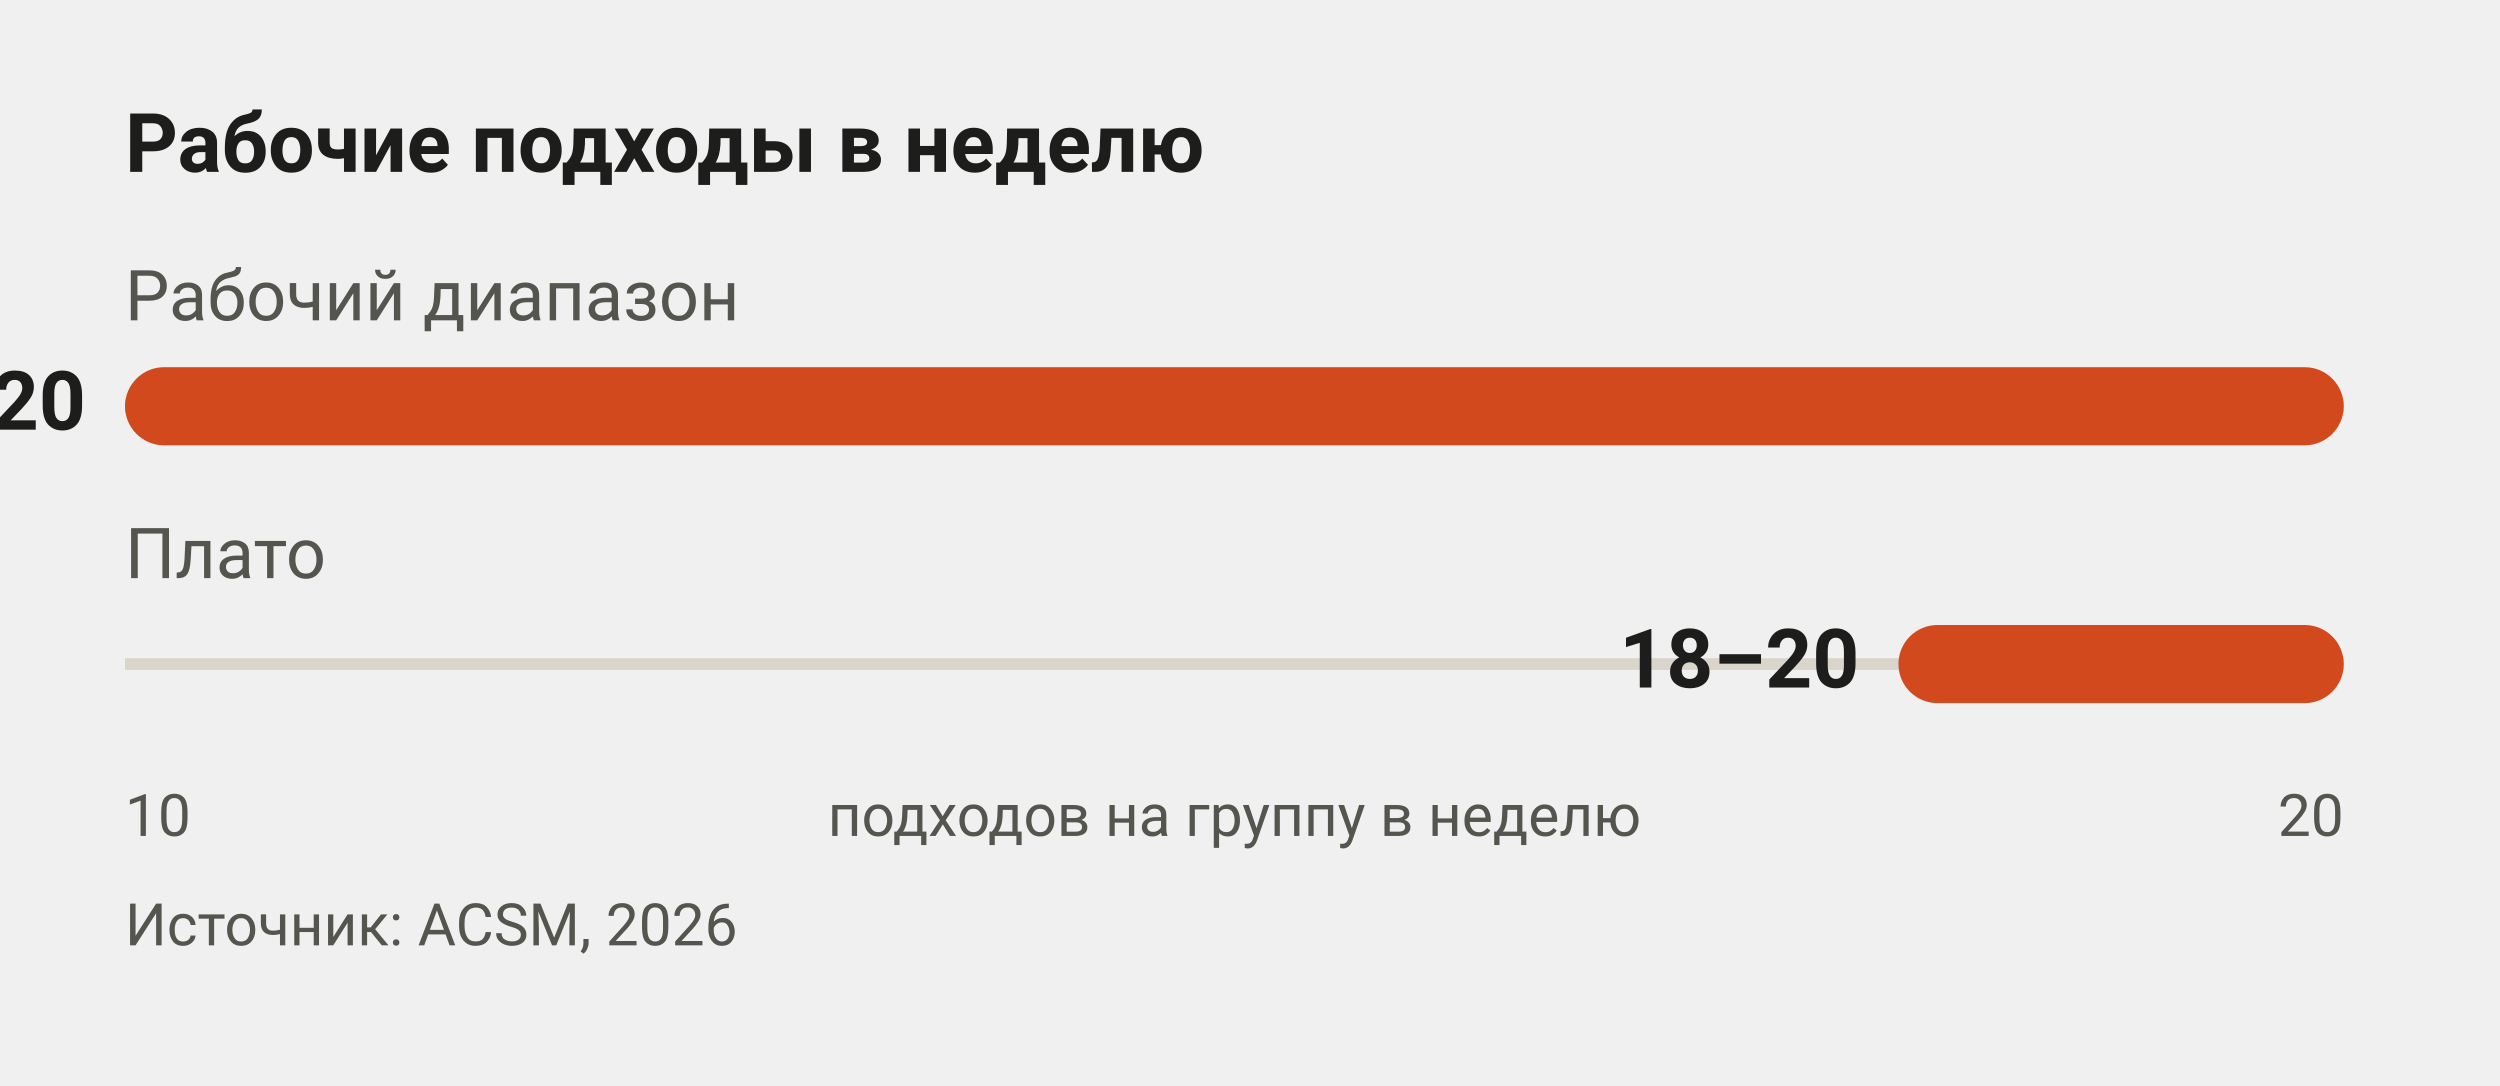
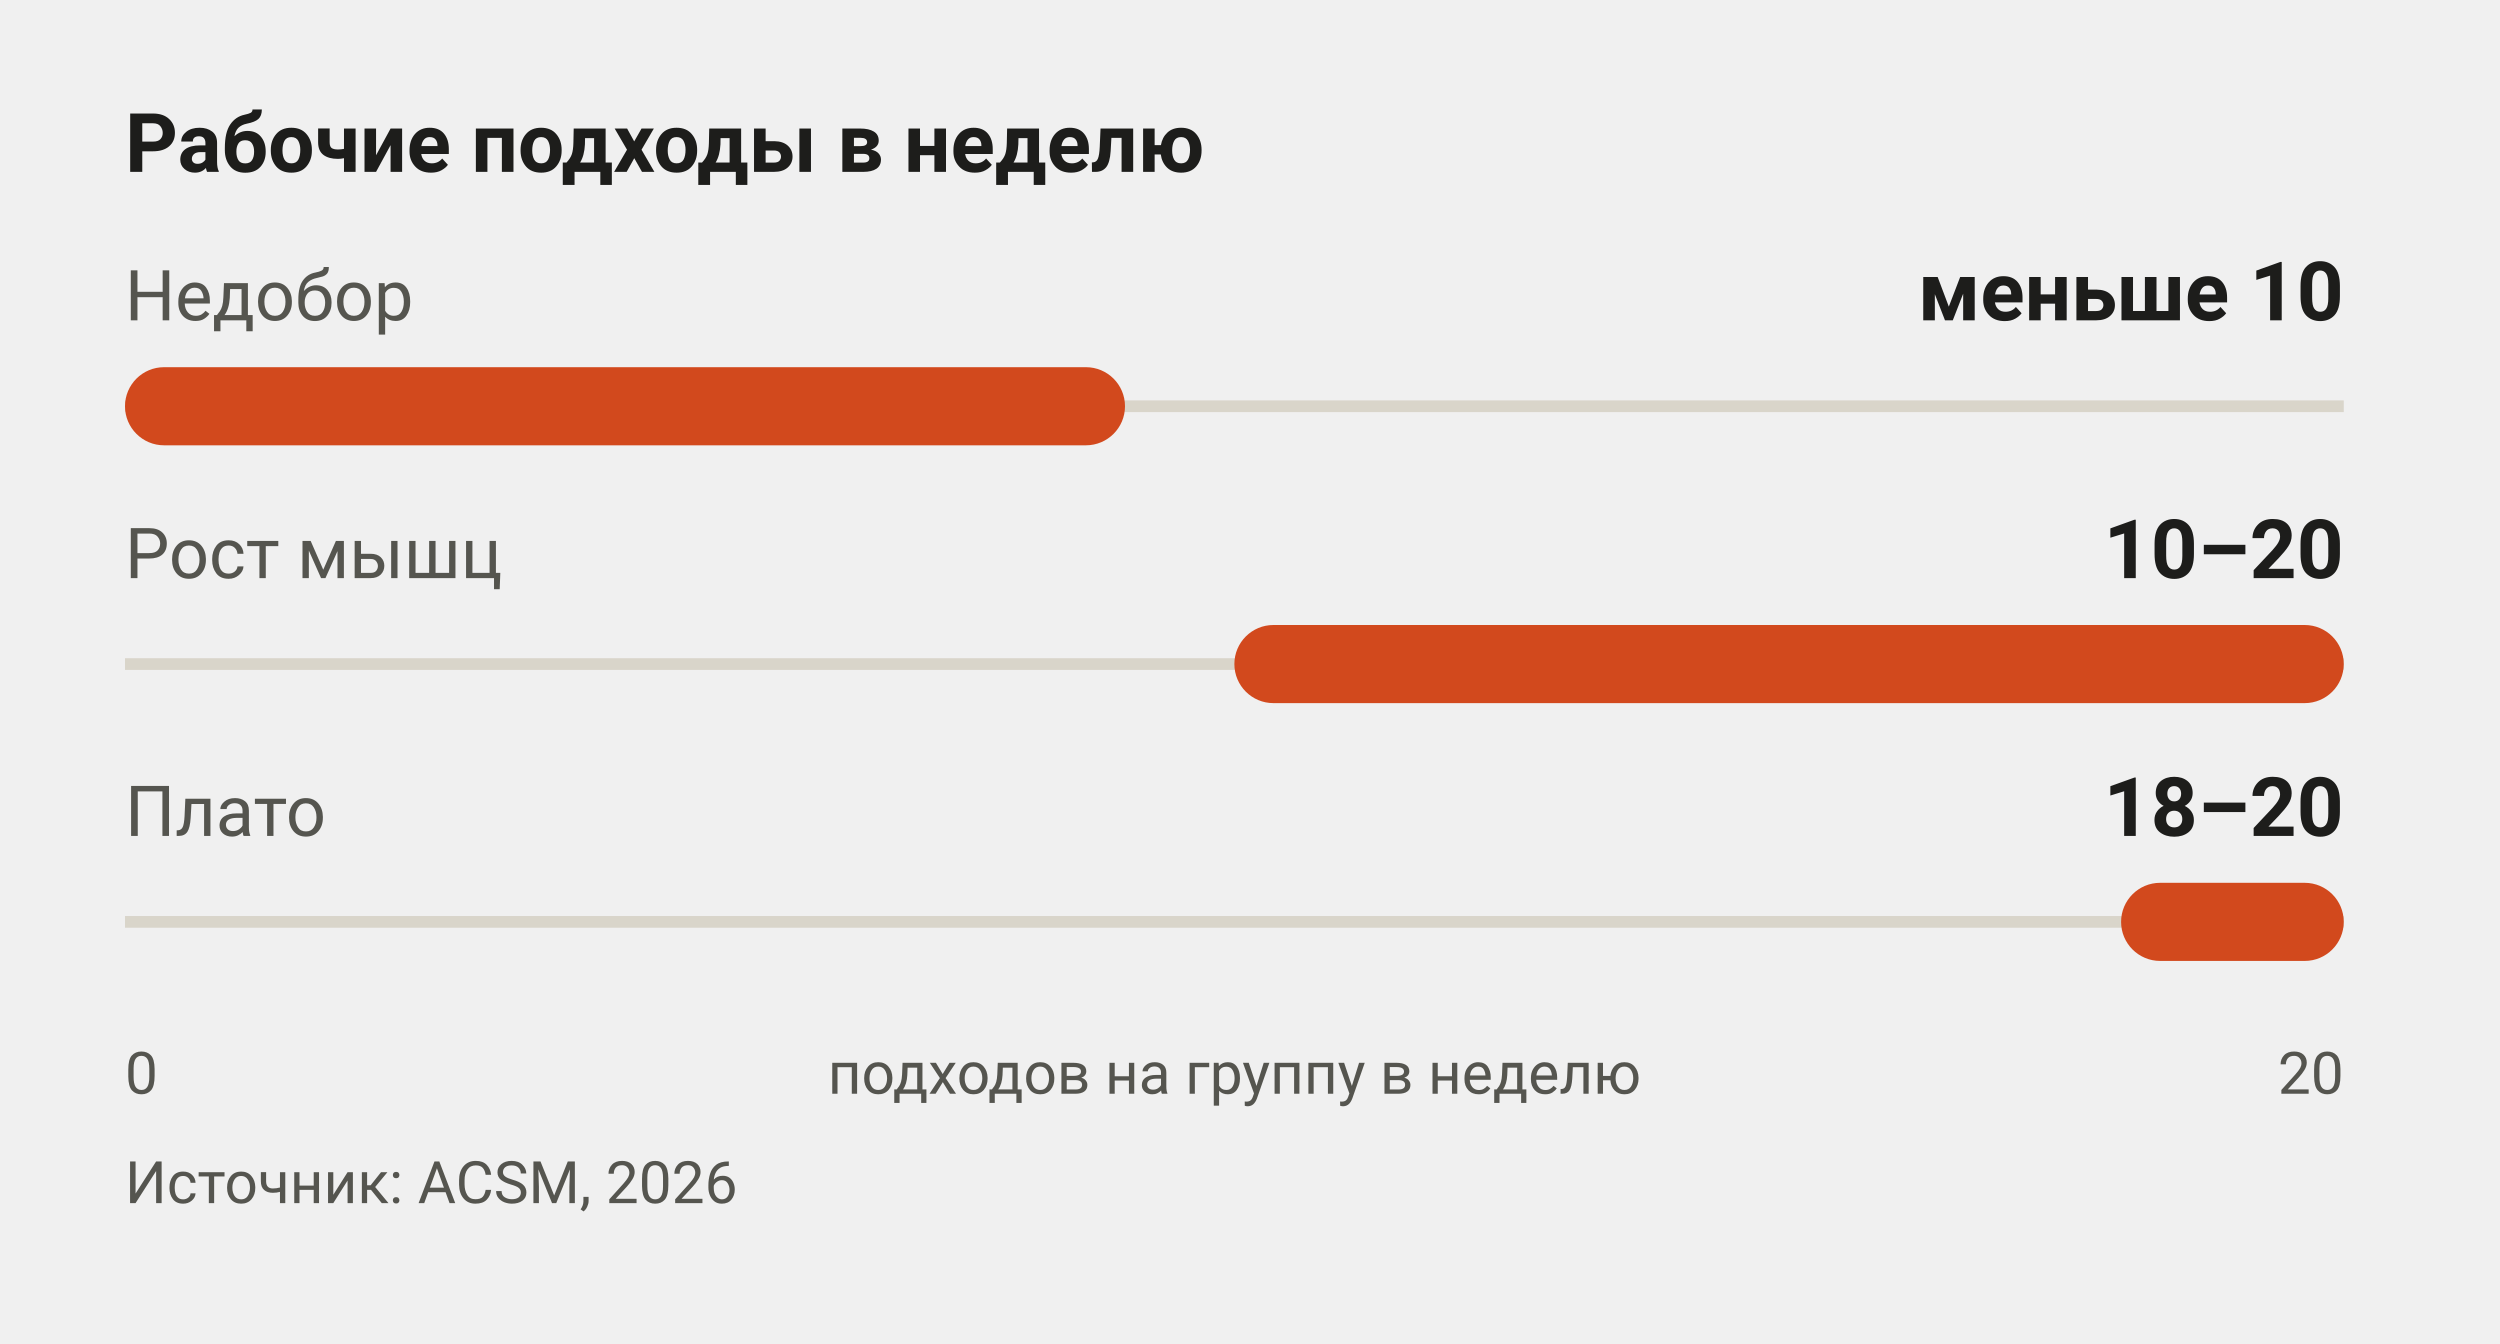
- <svg xmlns="http://www.w3.org/2000/svg" viewBox="0 0 640 278" role="img" aria-label="От 10 подходов рост усиливается, к 18–20 отдача выходит на плато.">
+ <svg xmlns="http://www.w3.org/2000/svg" viewBox="0 0 640 344" role="img" aria-label="Рабочие подходы в неделю">
  <style>
.bone{fill:#efe9dc;stroke:#7d776b;stroke-width:2;stroke-linejoin:round}
.joint{fill:#efe9dc;stroke:#7d776b;stroke-width:2}
.vert{fill:#e2dccd;stroke:#7d776b;stroke-width:1.2}
.m{fill:#c7867a;fill-opacity:.42;stroke:#a9665a;stroke-opacity:.55;stroke-width:1}
.on{fill:#d2491d;fill-opacity:.82;stroke:#9c3412;stroke-opacity:.9}
.plate{fill:#3a3a37;fill-opacity:.1;stroke:#3a3a37;stroke-width:3}
.bar{fill:#3a3a37}
.ghost{opacity:.18}
.ground{stroke:#b9b5aa;stroke-width:3}
.guide{stroke:#3d7fb8;stroke-width:2.5;stroke-dasharray:8 7;fill:none}
.arrow{stroke:#d2491d;stroke-width:5;fill:none;stroke-linecap:round;marker-end:url(#ah)}
.ahead{fill:#d2491d}
.lead{stroke:#6b6b66;stroke-width:1.5;fill:none}
.t{font:600 21px system-ui,-apple-system,"Segoe UI",Roboto,sans-serif;fill:#1d1d1b}
.s{font:400 18px system-ui,-apple-system,"Segoe UI",Roboto,sans-serif;fill:#55554f}
.ok{fill:#2e8b57}.bad{fill:#c0392b}
.balloon{fill:#3d7fb8;fill-opacity:.25;stroke:#3d7fb8;stroke-width:2}
@media (prefers-color-scheme:dark){
.bone,.joint{fill:#d9d3c4;stroke:#3b3934}.vert{fill:#c9c2b2;stroke:#3b3934}
.plate{fill:#ecebe6;fill-opacity:.12;stroke:#bdbbb3}.bar{fill:#bdbbb3}
.t{fill:#ecebe6}.s{fill:#a9a8a1}.lead{stroke:#9a9993}.ground{stroke:#55534d}
.arrow{stroke:#f0703f}.ahead{fill:#f0703f}.on{fill:#f0703f}
}
</style>
  <defs>
    <marker id="ah" viewBox="0 0 10 10" refX="6" refY="5" markerWidth="4" markerHeight="4" orient="auto">
      <path class="ahead" d="M0 0L10 5L0 10z" />
    </marker>
  </defs>
  <style>
.small{font-size:15px}
.barfill{fill:#d2491d}.track{stroke:#d9d5ca;stroke-width:3}
.card{fill:#f3f1ea;stroke:#e2ded2}.dot{fill:#d2491d}
.okc{fill:#2e8b57}.badc{fill:#c0392b}.mark{stroke:#fff;stroke-width:3.5;fill:none;stroke-linecap:round}
.num{fill:#d2491d}.numt{font:700 18px system-ui,-apple-system,"Segoe UI",Roboto,sans-serif;fill:#fff}
@media (prefers-color-scheme:dark){.barfill,.dot,.num{fill:#f0703f}.track{stroke:#3a3934}.card{fill:#26262a;stroke:#34343a}}
</style>
  <text class="t" x="32" y="44" text-anchor="start">Рабочие подходы в неделю</text>
-   <text class="s" x="32" y="82" text-anchor="start">Рабочий диапазон</text>
+   <text class="s" x="32" y="82" text-anchor="start">Недобор</text>
+   <text class="t" x="600" y="82" text-anchor="end">меньше 10</text>
  <line class="track" x1="32" y1="104" x2="600" y2="104" />
-   <rect class="barfill" x="32" y="94" width="568" height="20" rx="10" />
-   <text class="t" x="22" y="110" text-anchor="end">10–20</text>
-   <text class="s" x="32" y="148" text-anchor="start">Плато</text>
+   <rect class="barfill" x="32" y="94" width="256" height="20" rx="10" />
+   <text class="s" x="32" y="148" text-anchor="start">Рост мышц</text>
+   <text class="t" x="600" y="148" text-anchor="end">10–20</text>
  <line class="track" x1="32" y1="170" x2="600" y2="170" />
-   <rect class="barfill" x="486" y="160" width="114" height="20" rx="10" />
-   <text class="t" x="476" y="176" text-anchor="end">18–20</text>
-   <text class="s small" x="32" y="214" text-anchor="start">10</text>
-   <text class="s small" x="600" y="214" text-anchor="end">20</text>
-   <text class="s small" x="316" y="214" text-anchor="middle">подходов на группу в неделю</text>
-   <text class="s small" x="32" y="242" text-anchor="start">Источник: ACSM, 2026</text>
+   <rect class="barfill" x="316" y="160" width="284" height="20" rx="10" />
+   <text class="s" x="32" y="214" text-anchor="start">Плато</text>
+   <text class="t" x="600" y="214" text-anchor="end">18–20</text>
+   <line class="track" x1="32" y1="236" x2="600" y2="236" />
+   <rect class="barfill" x="543" y="226" width="57" height="20" rx="10" />
+   <text class="s small" x="32" y="280" text-anchor="start">0</text>
+   <text class="s small" x="600" y="280" text-anchor="end">20</text>
+   <text class="s small" x="316" y="280" text-anchor="middle">подходов на группу в неделю</text>
+   <text class="s small" x="32" y="308" text-anchor="start">Источник: ACSM, 2026</text>
</svg>
